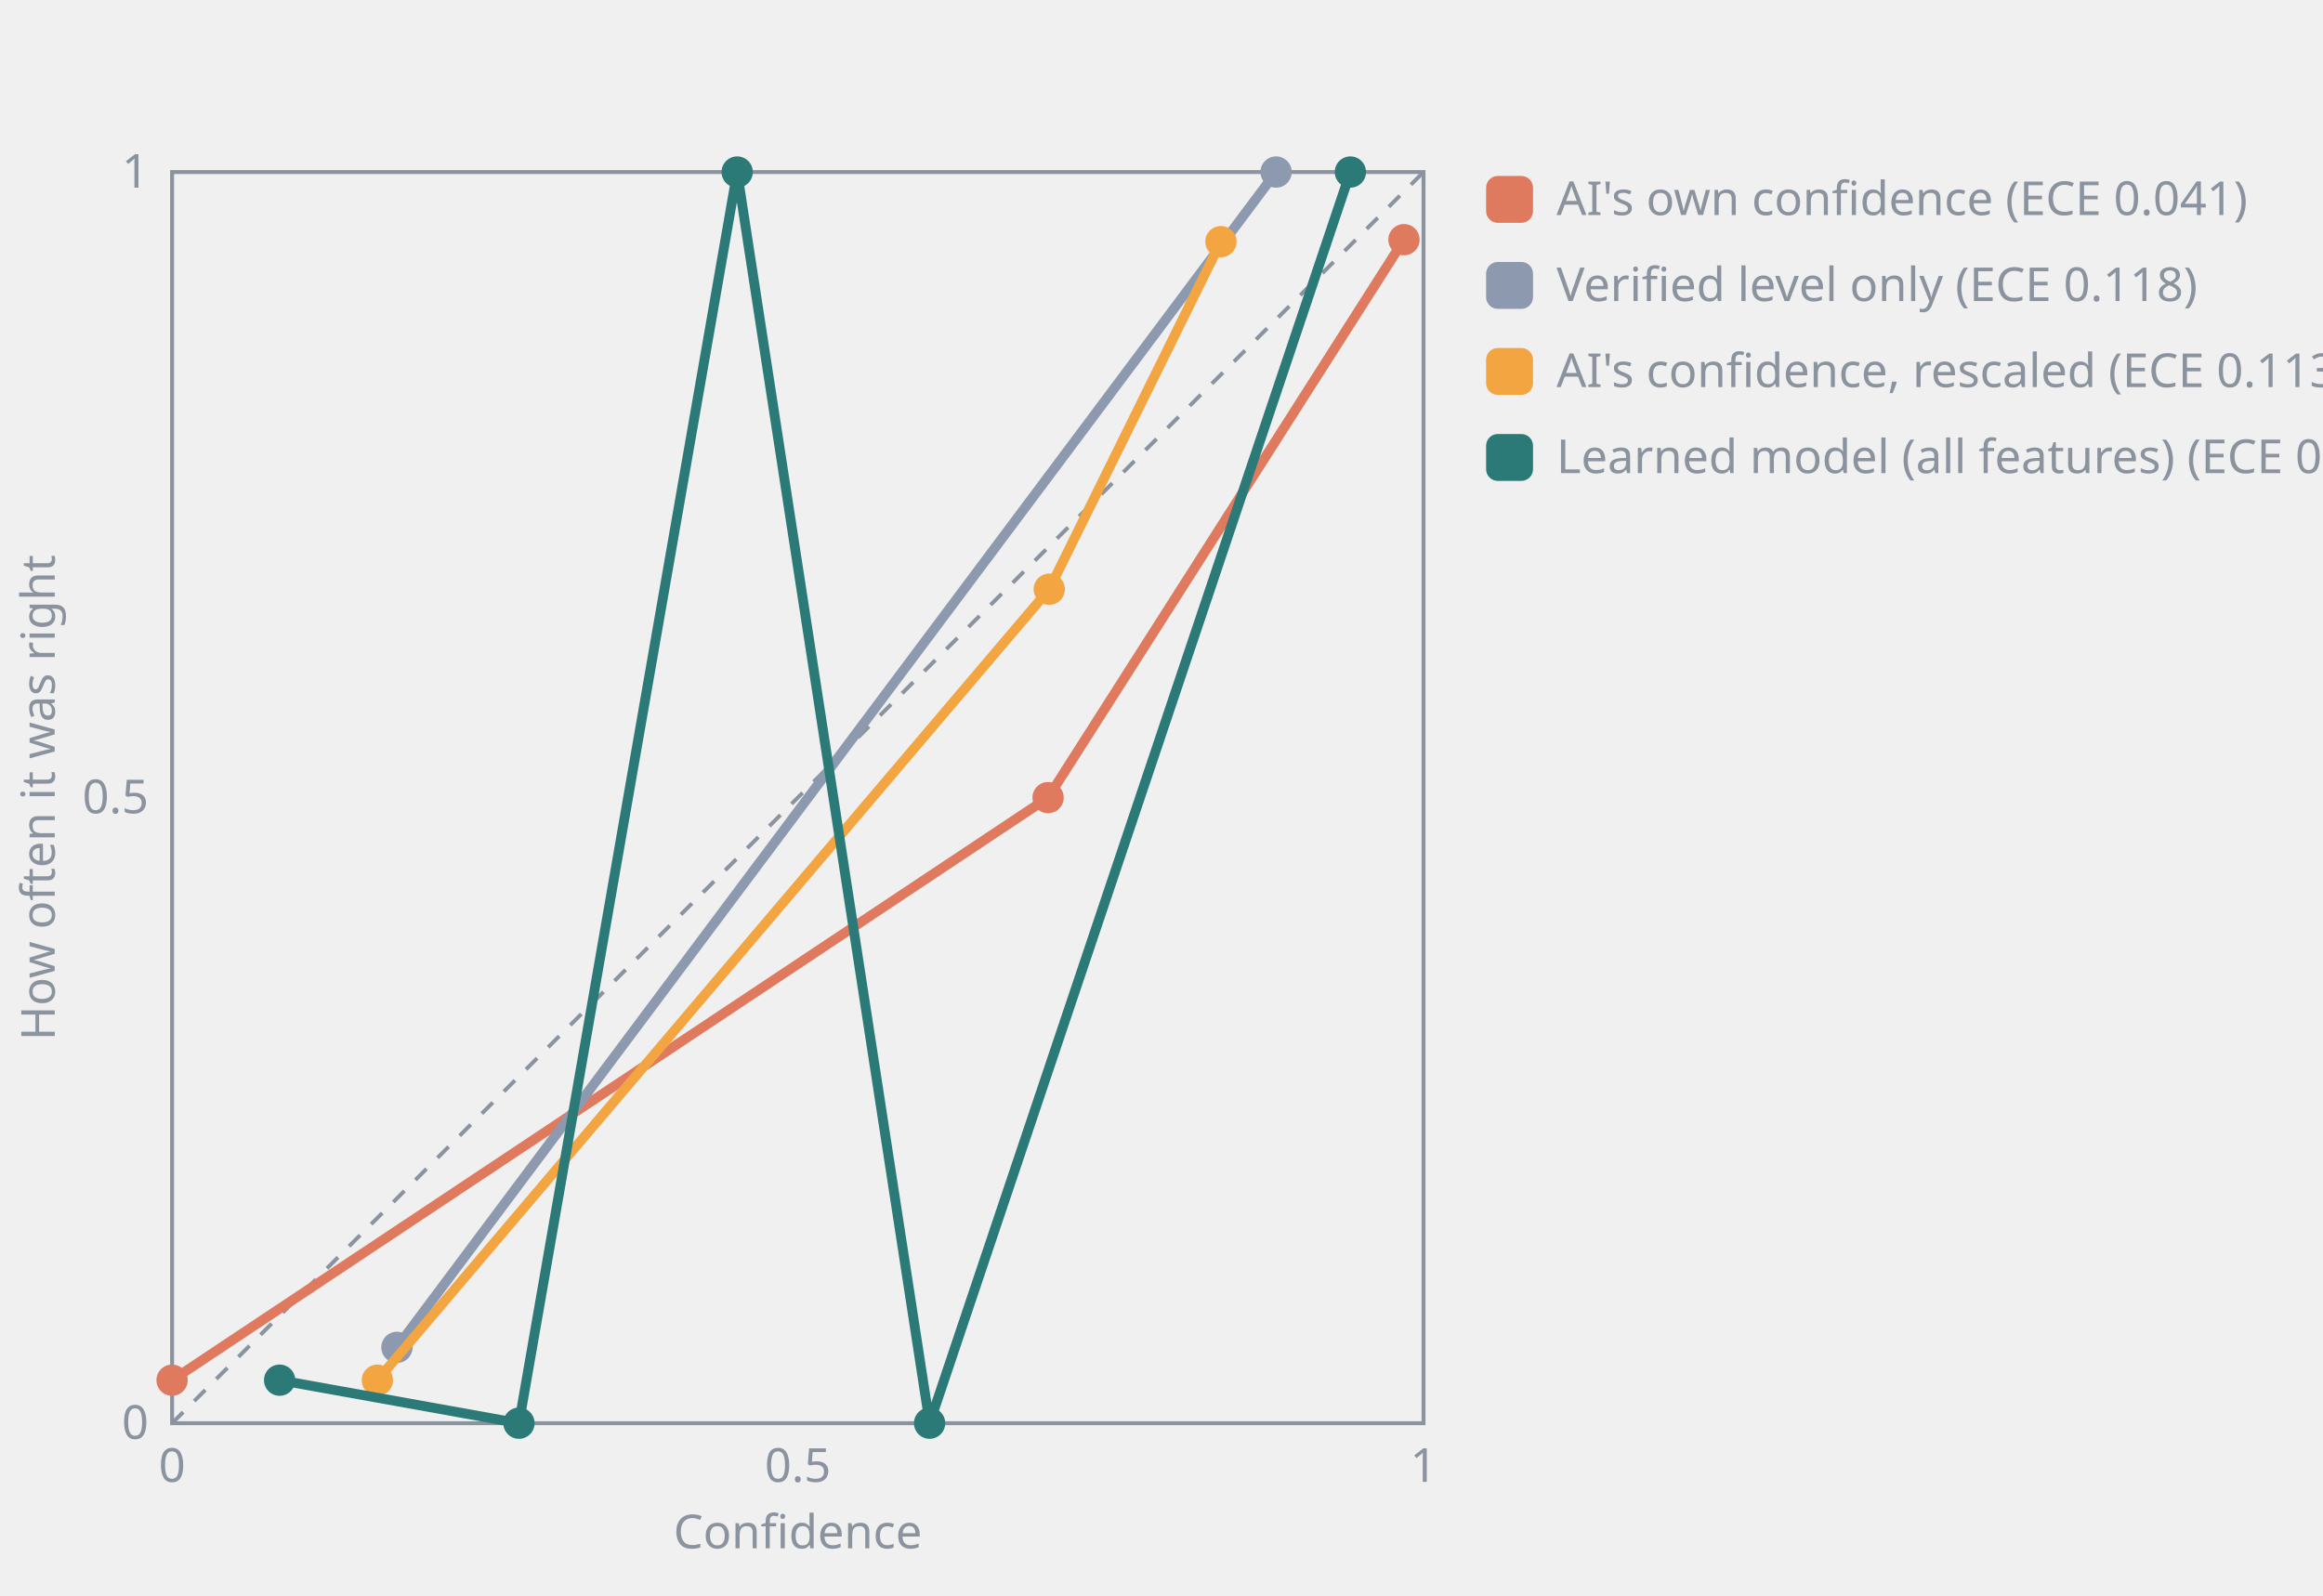
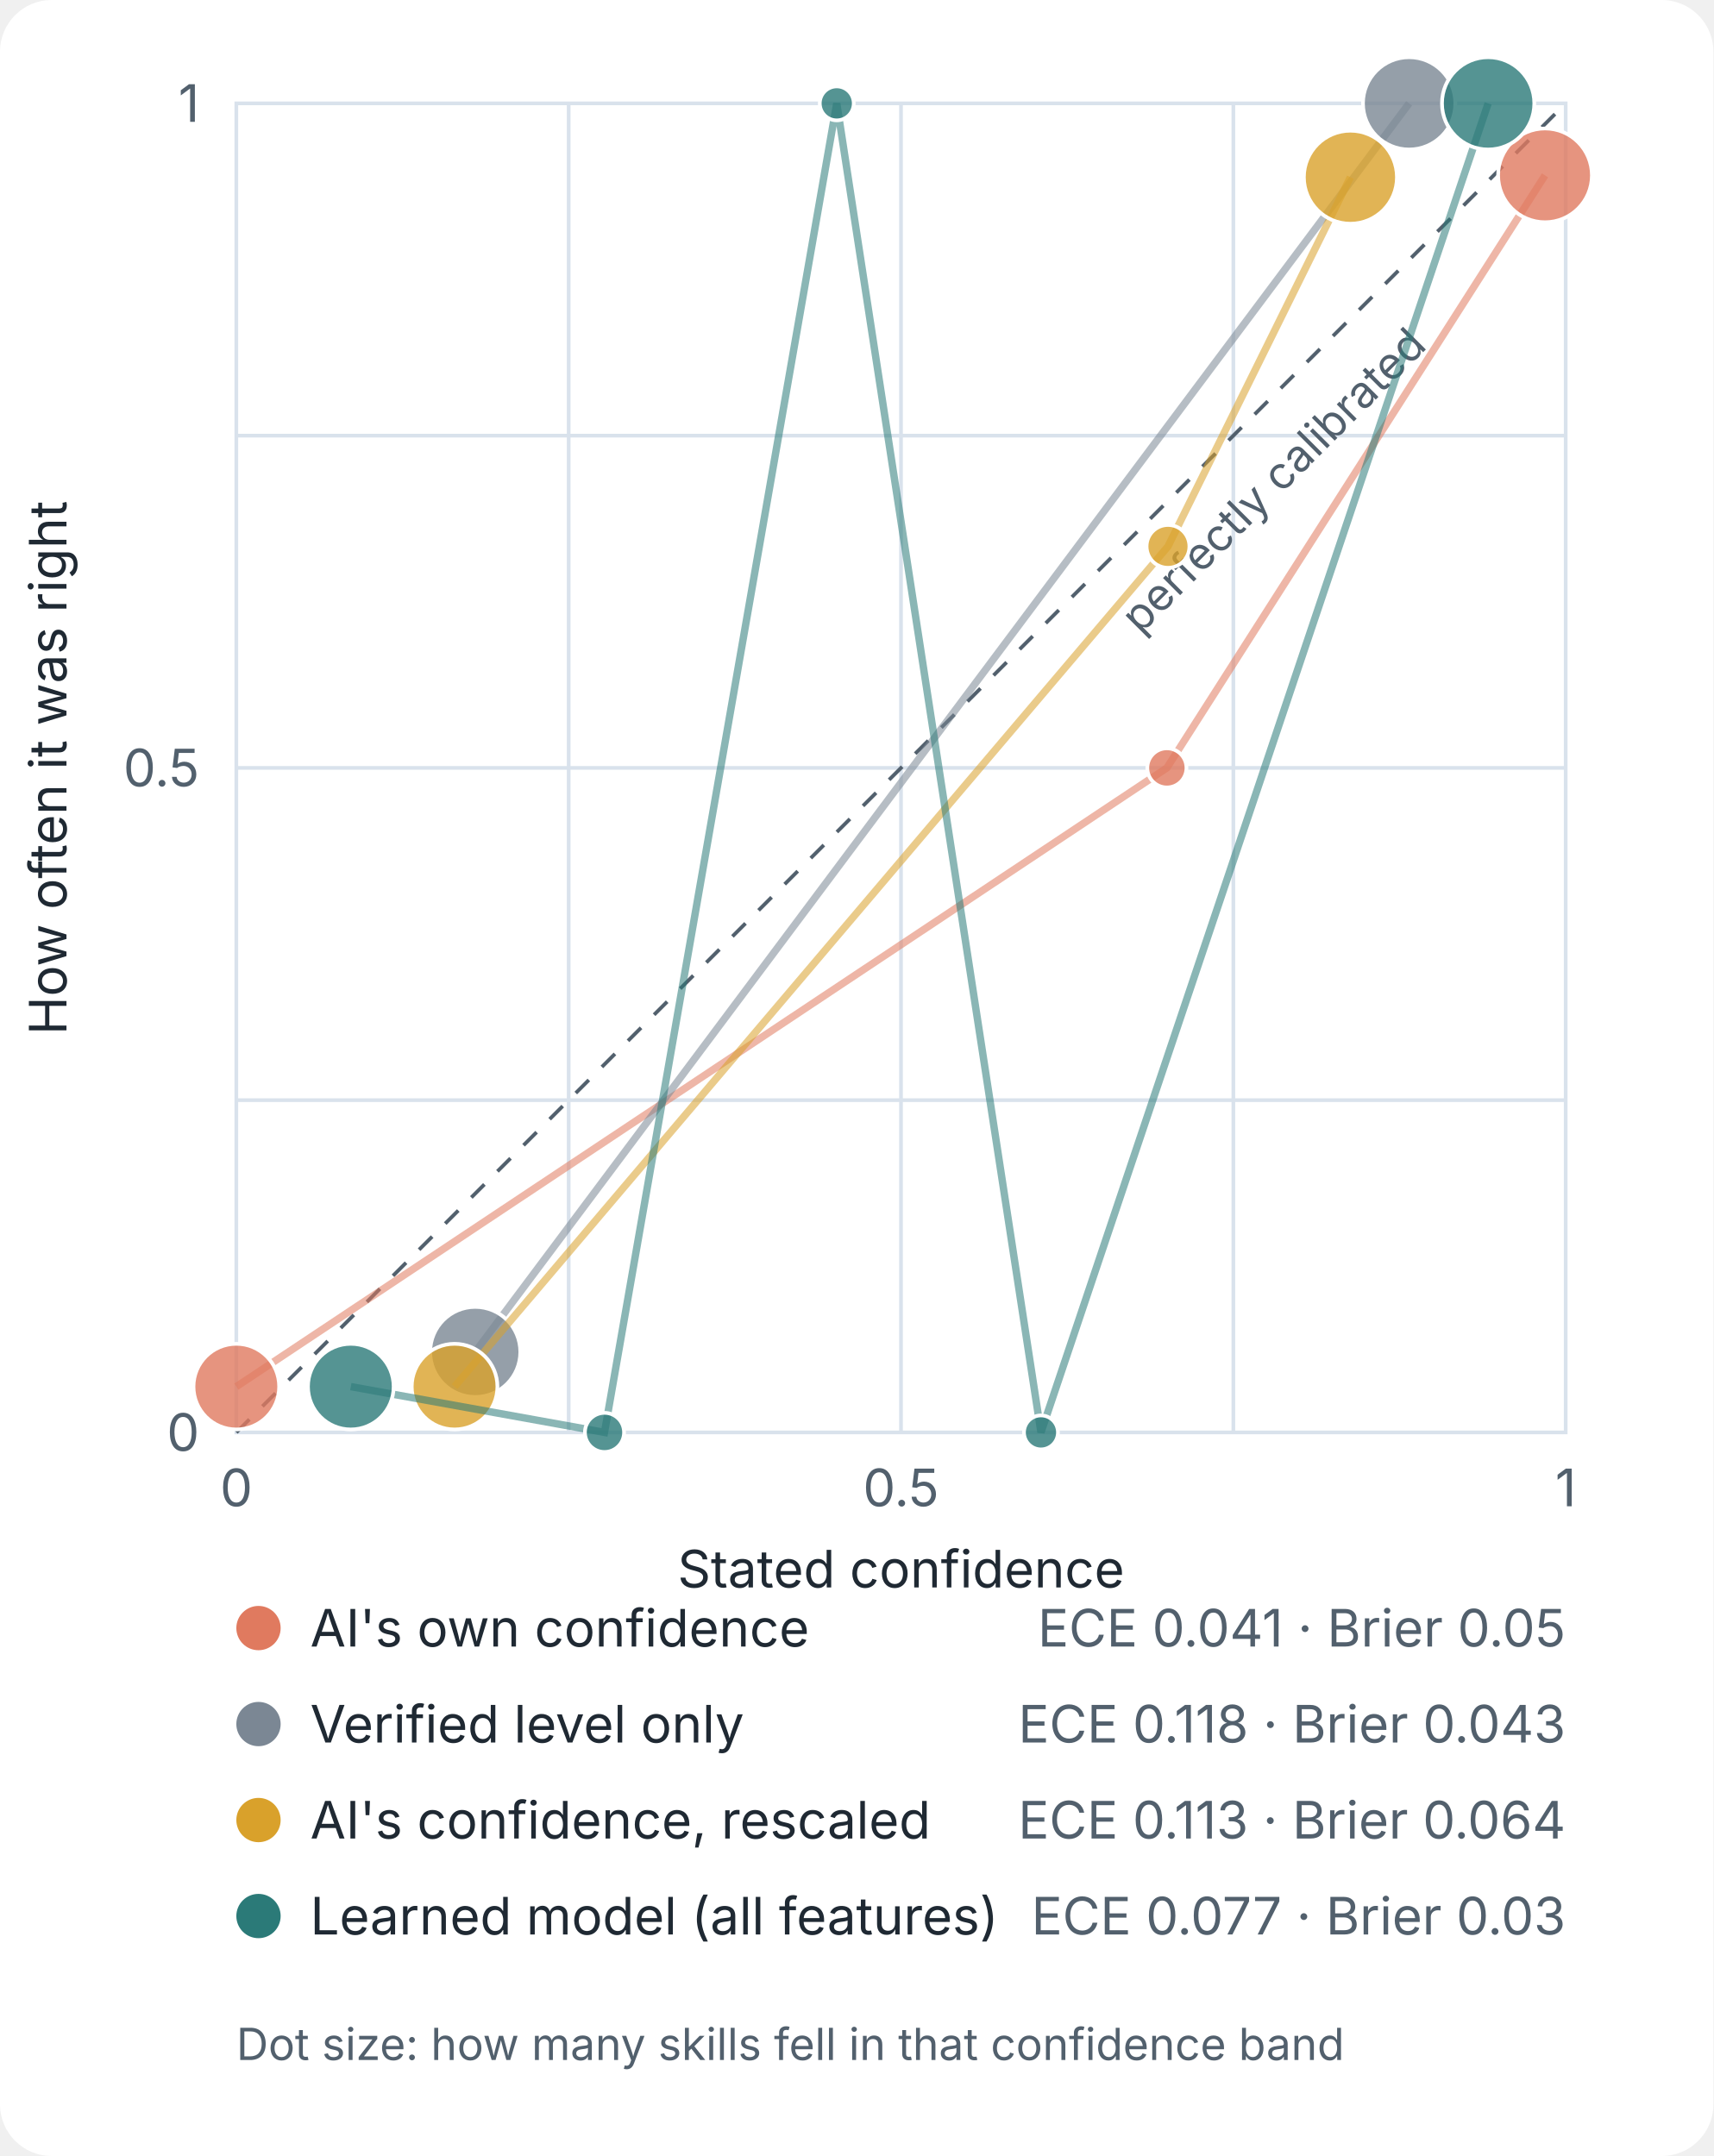
- <svg xmlns="http://www.w3.org/2000/svg" viewBox="0 0 594 408" font-family="system-ui, sans-serif" font-size="12">
-   <rect x="44" y="44" width="320" height="320" fill="none" stroke="#8b949e" />
-   <line x1="44" y1="364" x2="364" y2="44" stroke="#8b949e" stroke-dasharray="4 4" />
-   <text x="204.0" y="396" text-anchor="middle" fill="#8b949e">Confidence</text>
-   <text x="14" y="204.0" text-anchor="middle" fill="#8b949e" transform="rotate(-90 14 204.0)">How often it was right</text>
-   <text x="44" y="379" text-anchor="middle" fill="#8b949e">0</text>
-   <text x="38" y="368" text-anchor="end" fill="#8b949e">0</text>
-   <text x="204.0" y="379" text-anchor="middle" fill="#8b949e">0.5</text>
-   <text x="38" y="208.0" text-anchor="end" fill="#8b949e">0.5</text>
-   <text x="364" y="379" text-anchor="middle" fill="#8b949e">1</text>
-   <text x="38" y="48" text-anchor="end" fill="#8b949e">1</text>
-   <polyline fill="none" stroke="#e07a5f" stroke-width="2.5" points="44.0,353.0 268.0,204.0 359.0,61.3" />
-   <circle cx="44.0" cy="353.0" r="4" fill="#e07a5f" />
-   <circle cx="268.0" cy="204.0" r="4" fill="#e07a5f" />
-   <circle cx="359.0" cy="61.3" r="4" fill="#e07a5f" />
-   <rect x="380" y="45" width="12" height="12" rx="3" fill="#e07a5f" />
-   <text x="398" y="55" fill="#8b949e">AI's own confidence (ECE 0.041)</text>
-   <polyline fill="none" stroke="#8d99ae" stroke-width="2.5" points="101.5,344.6 326.3,44.0" />
-   <circle cx="101.5" cy="344.6" r="4" fill="#8d99ae" />
-   <circle cx="326.3" cy="44.0" r="4" fill="#8d99ae" />
-   <rect x="380" y="67" width="12" height="12" rx="3" fill="#8d99ae" />
-   <text x="398" y="77" fill="#8b949e">Verified level only (ECE 0.118)</text>
-   <polyline fill="none" stroke="#f2a541" stroke-width="2.5" points="96.5,353.0 268.3,150.7 312.2,61.8" />
-   <circle cx="96.5" cy="353.0" r="4" fill="#f2a541" />
-   <circle cx="268.3" cy="150.7" r="4" fill="#f2a541" />
-   <circle cx="312.2" cy="61.8" r="4" fill="#f2a541" />
-   <rect x="380" y="89" width="12" height="12" rx="3" fill="#f2a541" />
-   <text x="398" y="99" fill="#8b949e">AI's confidence, rescaled (ECE 0.113)</text>
-   <polyline fill="none" stroke="#2b7a78" stroke-width="2.5" points="71.5,353.0 132.7,364.0 188.5,44.0 237.7,364.0 345.3,44.0" />
-   <circle cx="71.5" cy="353.0" r="4" fill="#2b7a78" />
-   <circle cx="132.7" cy="364.0" r="4" fill="#2b7a78" />
-   <circle cx="188.5" cy="44.0" r="4" fill="#2b7a78" />
-   <circle cx="237.7" cy="364.0" r="4" fill="#2b7a78" />
-   <circle cx="345.3" cy="44.0" r="4" fill="#2b7a78" />
-   <rect x="380" y="111" width="12" height="12" rx="3" fill="#2b7a78" />
-   <text x="398" y="121" fill="#8b949e">Learned model (all features) (ECE 0.077)</text>
+ <svg xmlns="http://www.w3.org/2000/svg" viewBox="0 0 464 584" font-family="system-ui, -apple-system, Segoe UI, sans-serif" font-size="14">
+   <rect width="464" height="584" rx="14" fill="#ffffff" />
+   <rect x="64" y="28" width="360" height="360" fill="none" stroke="#d9e2ec" />
+   <line x1="154.0" y1="28" x2="154.0" y2="388" stroke="#d9e2ec" />
+   <line x1="64" y1="298.0" x2="424" y2="298.0" stroke="#d9e2ec" />
+   <line x1="244.0" y1="28" x2="244.0" y2="388" stroke="#d9e2ec" />
+   <line x1="64" y1="208.0" x2="424" y2="208.0" stroke="#d9e2ec" />
+   <line x1="334.0" y1="28" x2="334.0" y2="388" stroke="#d9e2ec" />
+   <line x1="64" y1="118.0" x2="424" y2="118.0" stroke="#d9e2ec" />
+   <line x1="64" y1="388" x2="424" y2="28" stroke="#52606d" stroke-dasharray="5 5" />
+   <text x="308.8" y="172.0" fill="#52606d" font-size="12" transform="rotate(-45 308.8 172.0)">perfectly calibrated</text>
+   <text x="64" y="408" text-anchor="middle" fill="#52606d">0</text>
+   <text x="54" y="393" text-anchor="end" fill="#52606d">0</text>
+   <text x="244.0" y="408" text-anchor="middle" fill="#52606d">0.5</text>
+   <text x="54" y="213.0" text-anchor="end" fill="#52606d">0.5</text>
+   <text x="424" y="408" text-anchor="middle" fill="#52606d">1</text>
+   <text x="54" y="33" text-anchor="end" fill="#52606d">1</text>
+   <text x="244.0" y="430" text-anchor="middle" fill="#1f2933">Stated confidence</text>
+   <text x="18" y="208.0" text-anchor="middle" fill="#1f2933" transform="rotate(-90 18 208.0)">How often it was right</text>
+   <polyline fill="none" stroke="#e07a5f" stroke-width="2" stroke-opacity="0.55" points="64.0,375.6 316.0,208.0 418.4,47.5" />
+   <circle cx="64.0" cy="375.6" r="11.6" fill="#e07a5f" fill-opacity="0.8" stroke="#ffffff" />
+   <circle cx="316.0" cy="208.0" r="5.3" fill="#e07a5f" fill-opacity="0.8" stroke="#ffffff" />
+   <circle cx="418.4" cy="47.5" r="12.7" fill="#e07a5f" fill-opacity="0.8" stroke="#ffffff" />
+   <circle cx="70" cy="441" r="6" fill="#e07a5f" />
+   <text x="84" y="446" fill="#1f2933">AI's own confidence</text>
+   <text x="424" y="446" text-anchor="end" fill="#52606d">ECE 0.041 · Brier 0.05</text>
+   <polyline fill="none" stroke="#7b8794" stroke-width="2" stroke-opacity="0.55" points="128.7,366.2 381.6,28.0" />
+   <circle cx="128.7" cy="366.2" r="12.2" fill="#7b8794" fill-opacity="0.8" stroke="#ffffff" />
+   <circle cx="381.6" cy="28.0" r="12.5" fill="#7b8794" fill-opacity="0.8" stroke="#ffffff" />
+   <circle cx="70" cy="467" r="6" fill="#7b8794" />
+   <text x="84" y="472" fill="#1f2933">Verified level only</text>
+   <text x="424" y="472" text-anchor="end" fill="#52606d">ECE 0.118 · Brier 0.043</text>
+   <polyline fill="none" stroke="#d9a12b" stroke-width="2" stroke-opacity="0.55" points="123.1,375.6 316.3,148.0 365.7,48.0" />
+   <circle cx="123.1" cy="375.6" r="11.6" fill="#d9a12b" fill-opacity="0.8" stroke="#ffffff" />
+   <circle cx="316.3" cy="148.0" r="5.8" fill="#d9a12b" fill-opacity="0.8" stroke="#ffffff" />
+   <circle cx="365.7" cy="48.0" r="12.6" fill="#d9a12b" fill-opacity="0.8" stroke="#ffffff" />
+   <circle cx="70" cy="493" r="6" fill="#d9a12b" />
+   <text x="84" y="498" fill="#1f2933">AI's confidence, rescaled</text>
+   <text x="424" y="498" text-anchor="end" fill="#52606d">ECE 0.113 · Brier 0.064</text>
+   <polyline fill="none" stroke="#2b7a78" stroke-width="2" stroke-opacity="0.55" points="95.0,375.6 163.7,388.0 226.6,28.0 281.9,388.0 403.0,28.0" />
+   <circle cx="95.0" cy="375.6" r="11.6" fill="#2b7a78" fill-opacity="0.8" stroke="#ffffff" />
+   <circle cx="163.7" cy="388.0" r="5.3" fill="#2b7a78" fill-opacity="0.8" stroke="#ffffff" />
+   <circle cx="226.6" cy="28.0" r="4.6" fill="#2b7a78" fill-opacity="0.8" stroke="#ffffff" />
+   <circle cx="281.9" cy="388.0" r="4.6" fill="#2b7a78" fill-opacity="0.8" stroke="#ffffff" />
+   <circle cx="403.0" cy="28.0" r="12.5" fill="#2b7a78" fill-opacity="0.8" stroke="#ffffff" />
+   <circle cx="70" cy="519" r="6" fill="#2b7a78" />
+   <text x="84" y="524" fill="#1f2933">Learned model (all features)</text>
+   <text x="424" y="524" text-anchor="end" fill="#52606d">ECE 0.077 · Brier 0.03</text>
+   <text x="64" y="558" fill="#52606d" font-size="12">Dot size: how many skills fell in that confidence band</text>
</svg>
